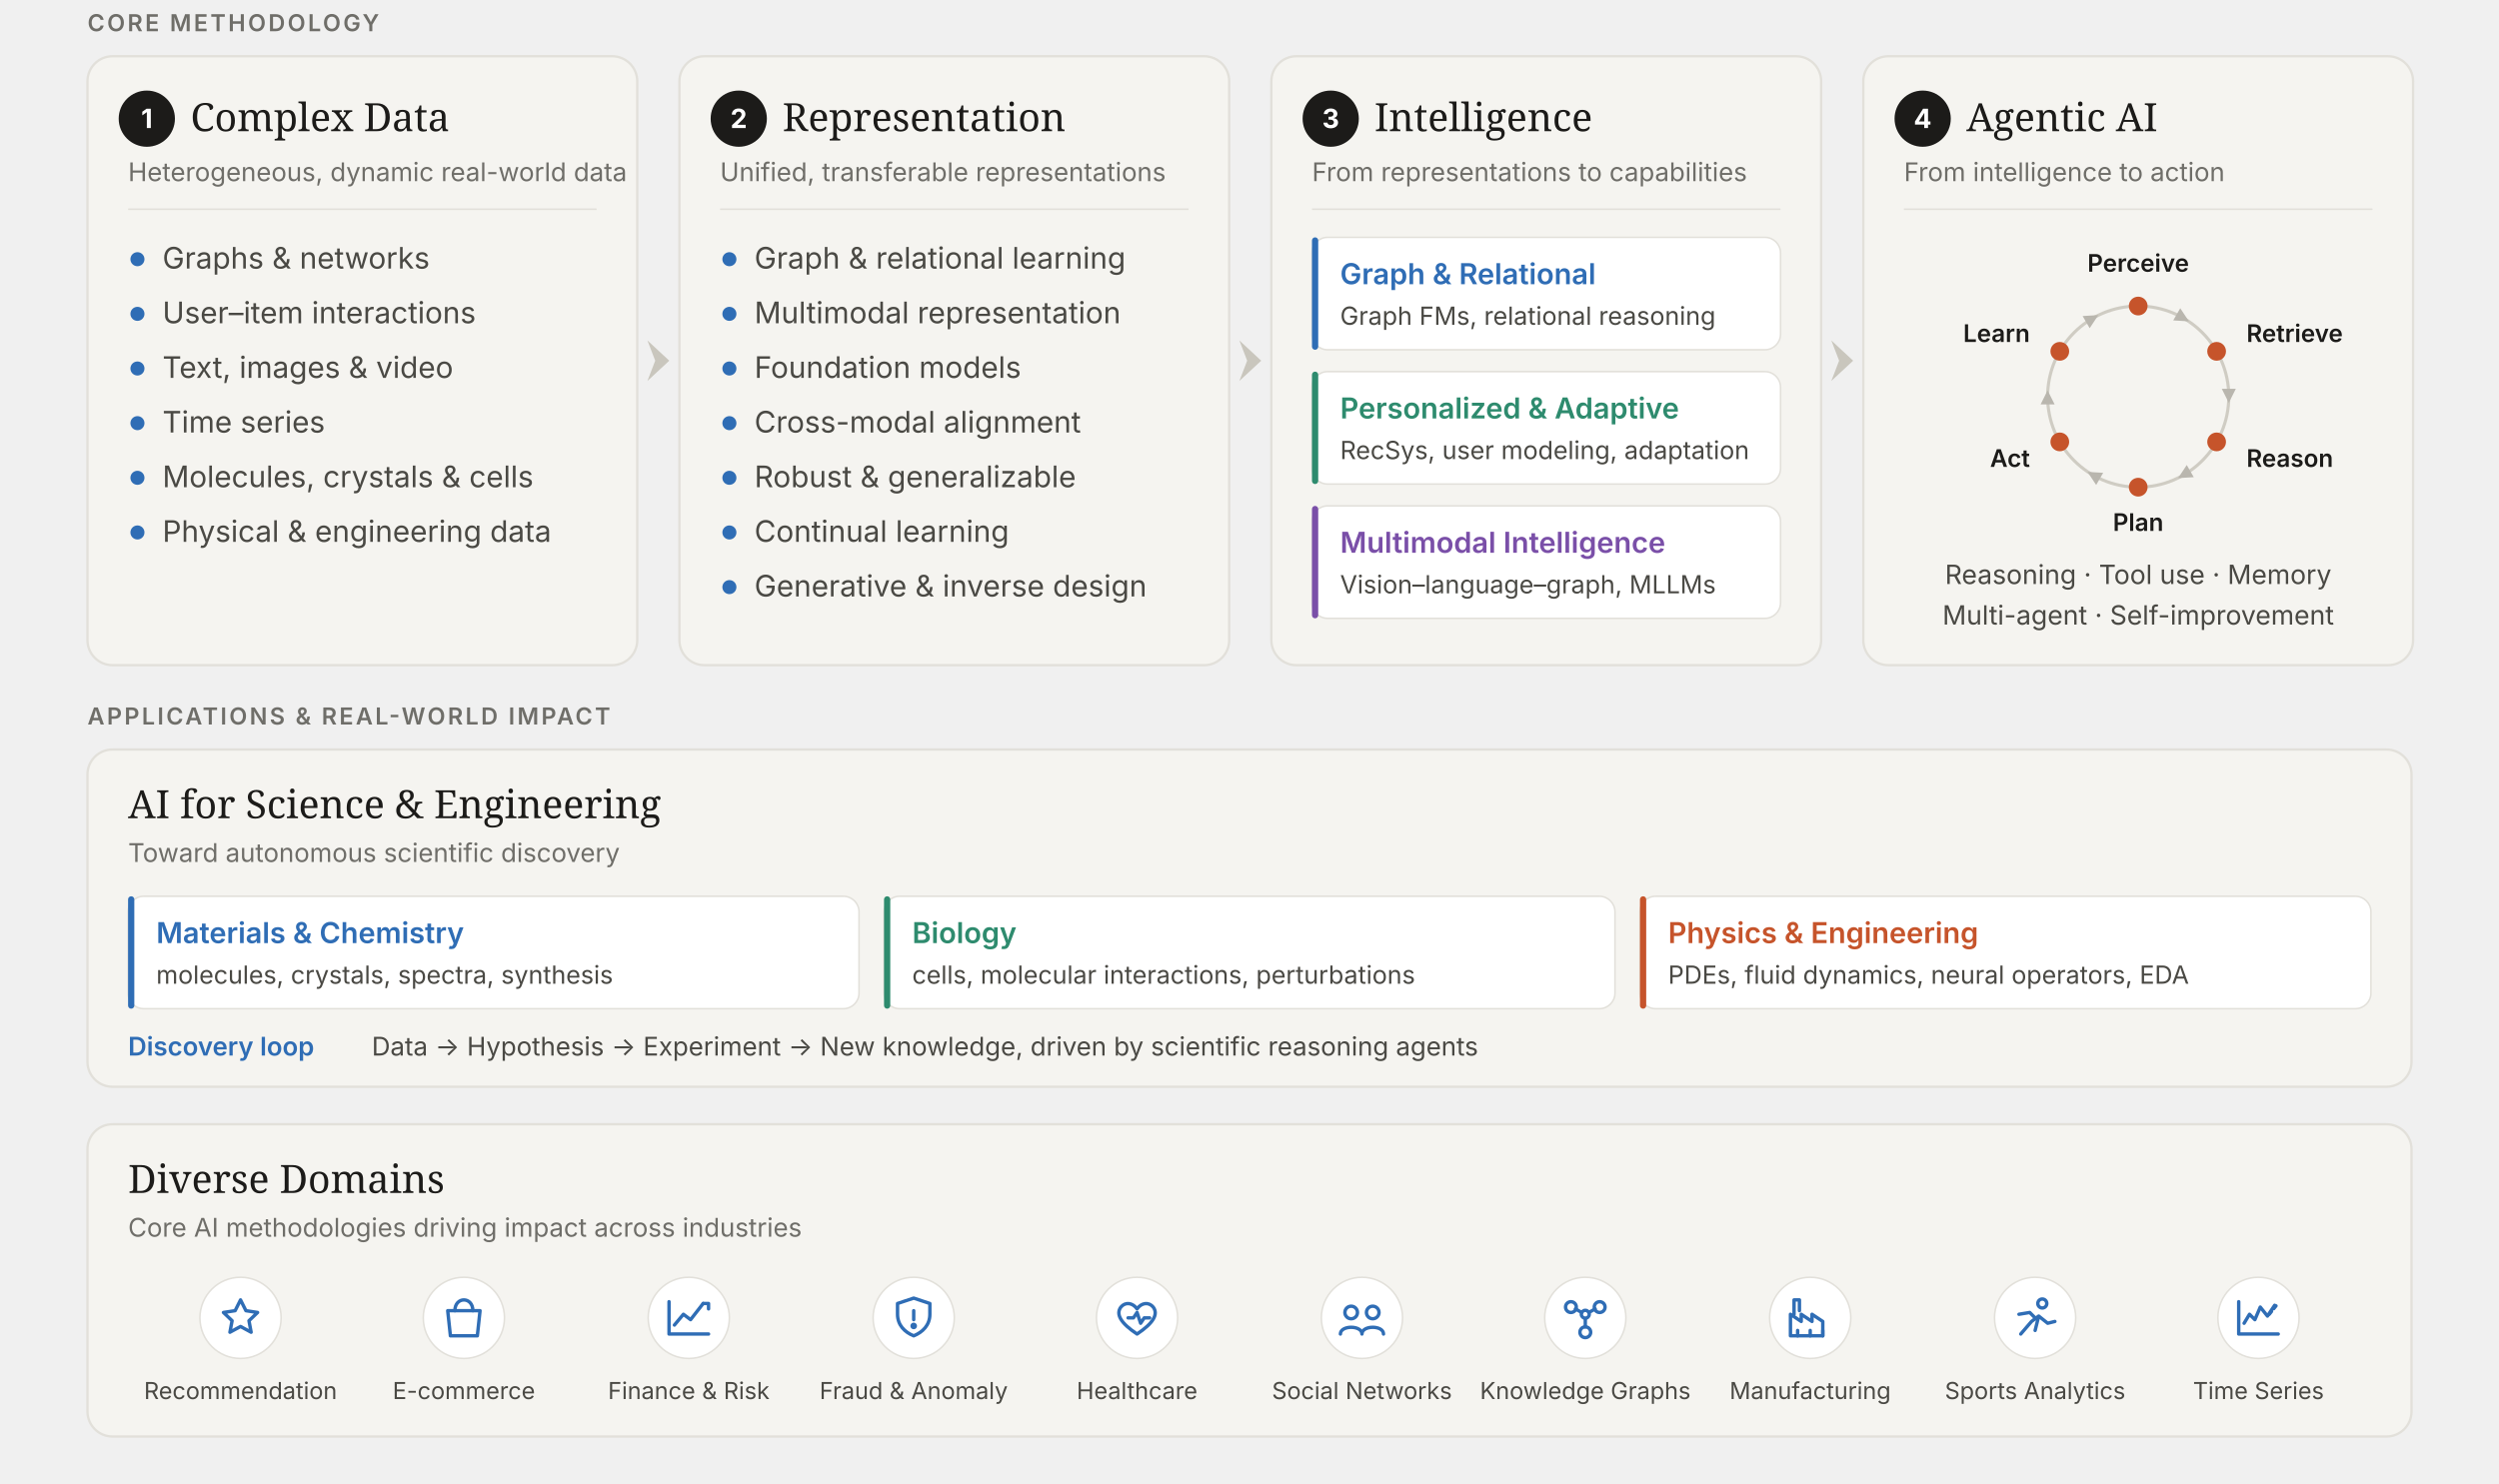
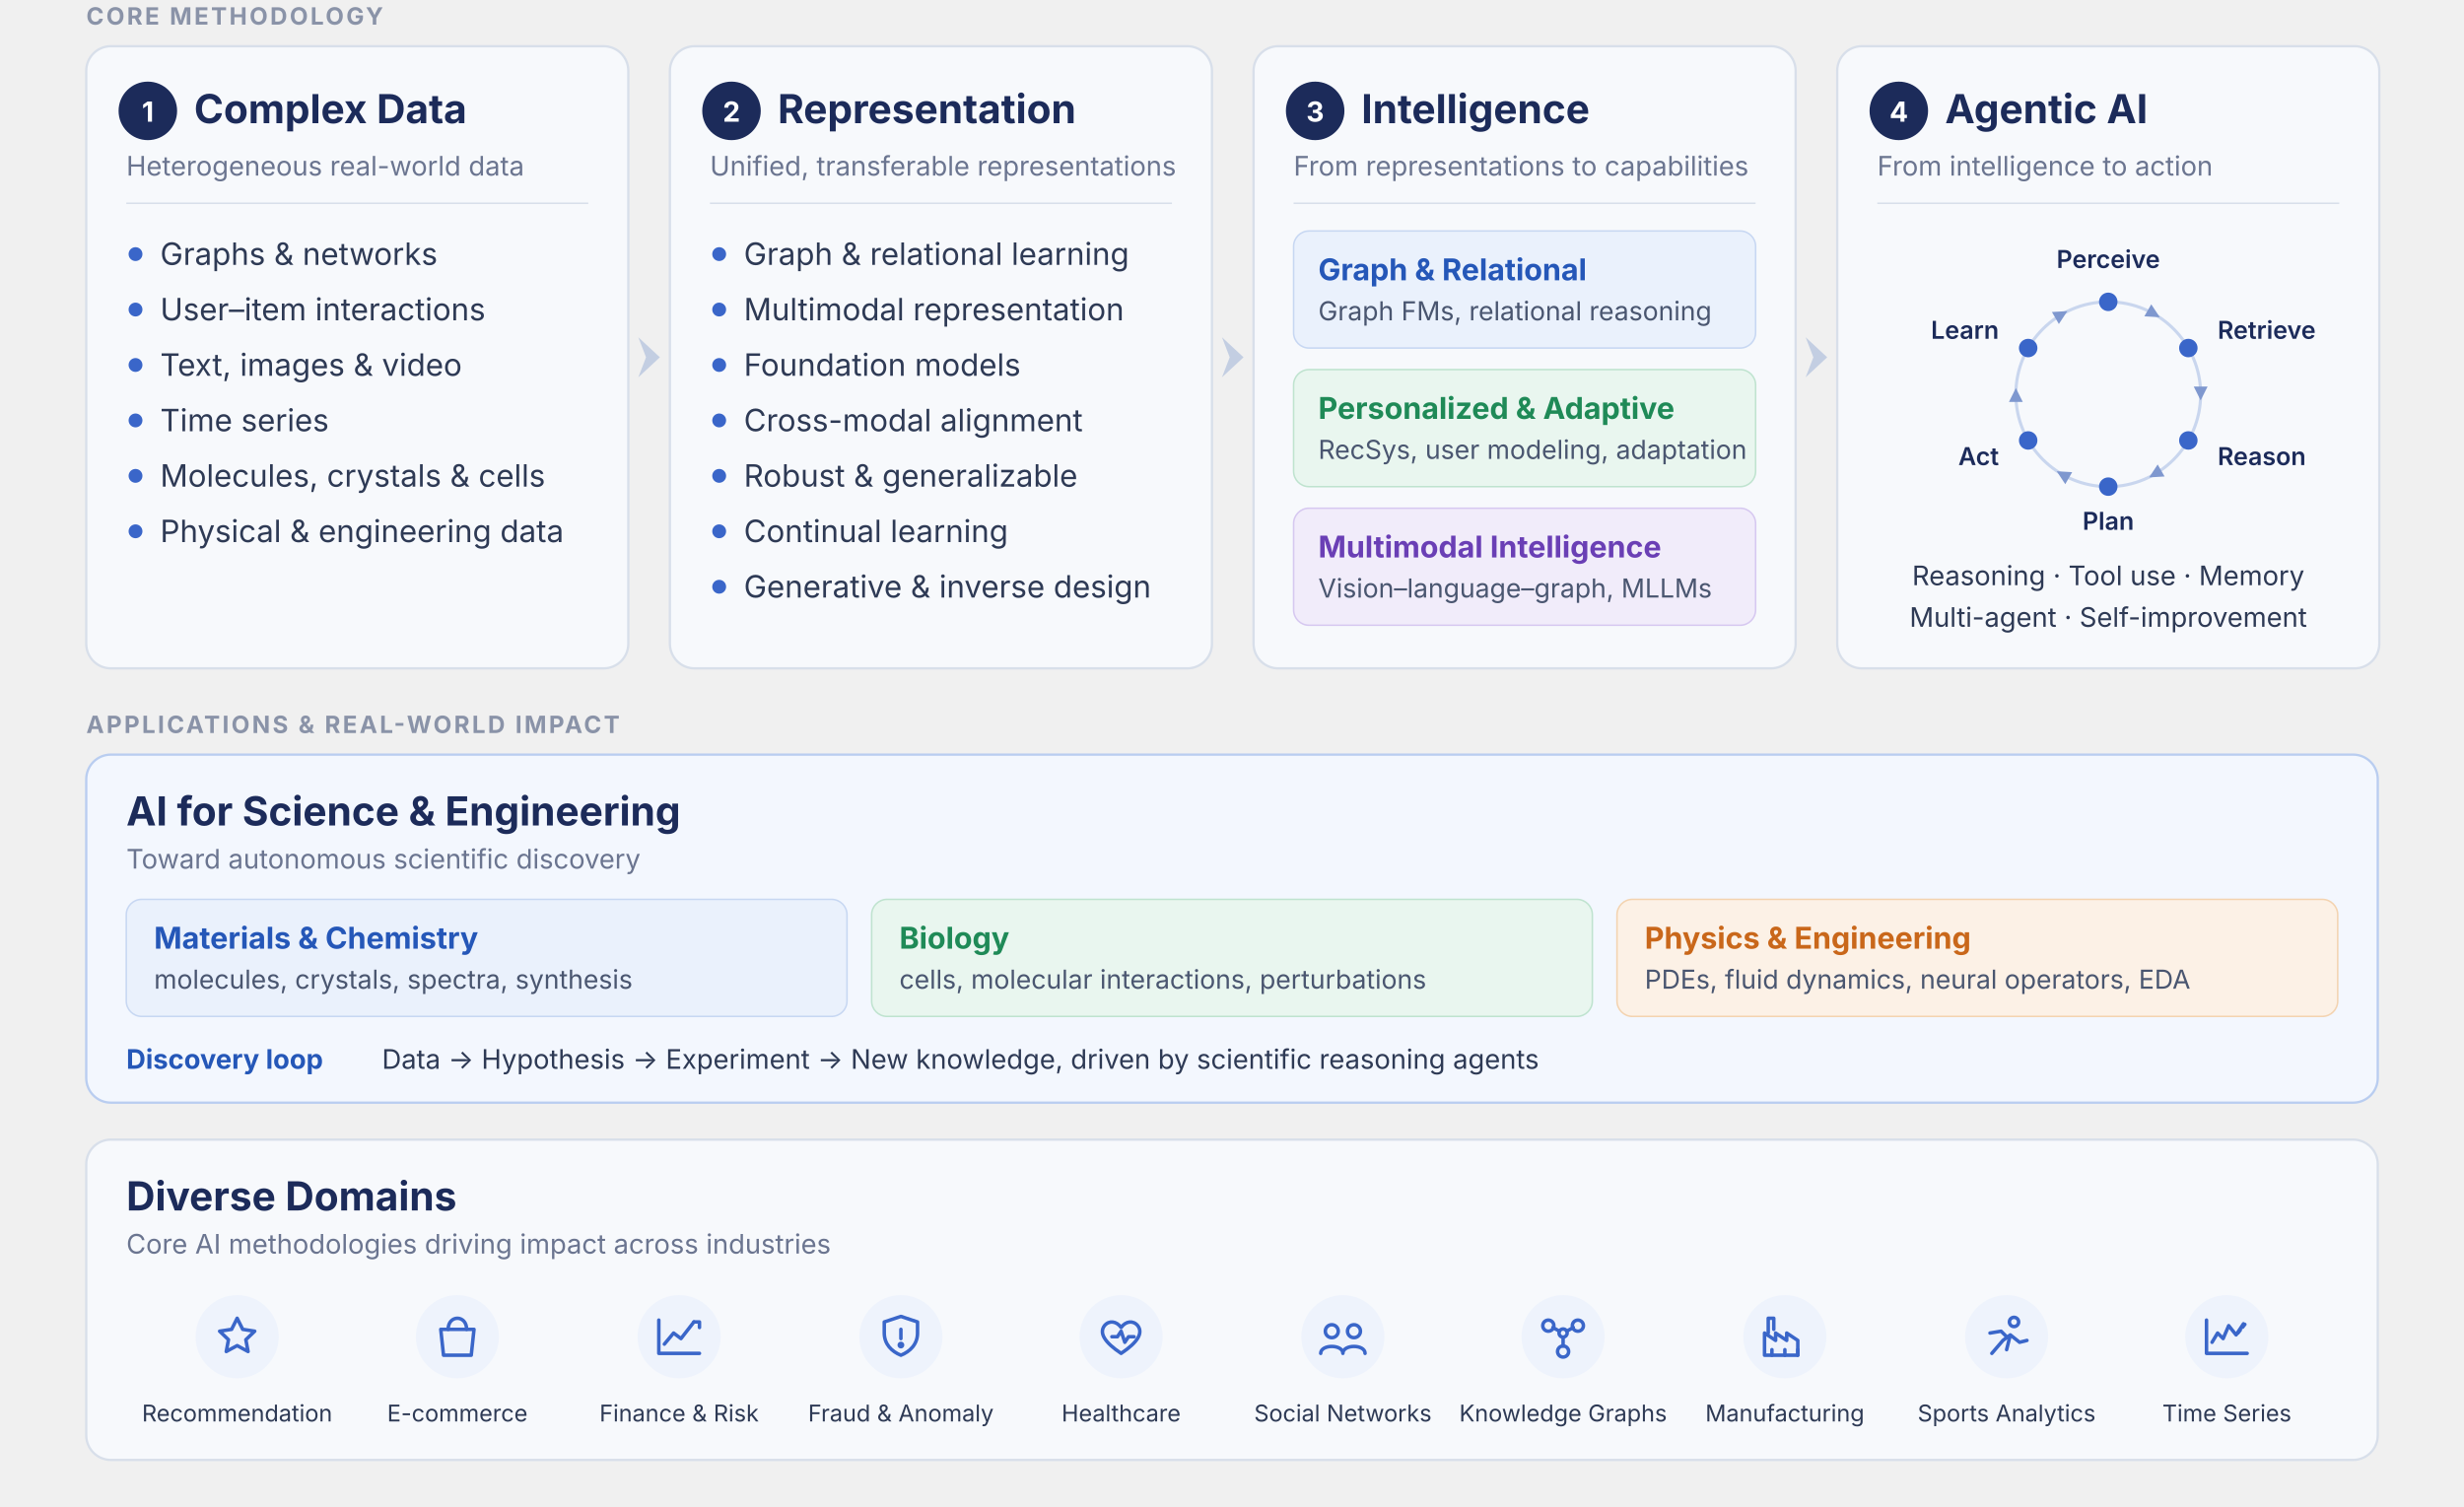
- <svg xmlns="http://www.w3.org/2000/svg" viewBox="0 0 1600 950" width="1600" height="950" font-family="Inter, system-ui, -apple-system, sans-serif">
-   <text x="56" y="20" font-size="15" font-weight="600" fill="#6f6e69" letter-spacing="1.5">CORE METHODOLOGY</text>
-   <g transform="translate(56,36)">
-     <rect width="352" height="390" rx="16" fill="#f5f4f0" stroke="#e2e0da" stroke-width="1.5" />
-     <circle cx="38" cy="40" r="18" fill="#1c1b19" />
-     <text x="38" y="46" text-anchor="middle" font-size="17" font-weight="700" fill="#fff">1</text>
-     <text x="66" y="48" font-family="Fraunces, Georgia, serif" font-size="25" font-weight="500" fill="#1c1b19">Complex Data</text>
-     <text x="26" y="80" font-size="16.5" fill="#6f6e69">Heterogeneous, dynamic real-world data</text>
-     <line x1="26" y1="98" x2="326" y2="98" stroke="#e2e0da" />
-     <circle cx="32" cy="130" r="4.5" fill="#2F6DB5" />
-     <text x="48" y="136" font-size="19" fill="#4a4944">Graphs &amp; networks</text>
-     <circle cx="32" cy="165" r="4.5" fill="#2F6DB5" />
-     <text x="48" y="171" font-size="19" fill="#4a4944">User–item interactions</text>
-     <circle cx="32" cy="200" r="4.5" fill="#2F6DB5" />
-     <text x="48" y="206" font-size="19" fill="#4a4944">Text, images &amp; video</text>
-     <circle cx="32" cy="235" r="4.5" fill="#2F6DB5" />
-     <text x="48" y="241" font-size="19" fill="#4a4944">Time series</text>
-     <circle cx="32" cy="270" r="4.5" fill="#2F6DB5" />
-     <text x="48" y="276" font-size="19" fill="#4a4944">Molecules, crystals &amp; cells</text>
-     <circle cx="32" cy="305" r="4.5" fill="#2F6DB5" />
-     <text x="48" y="311" font-size="19" fill="#4a4944">Physical &amp; engineering data</text>
-   </g>
-   <g transform="translate(435,36)">
-     <rect width="352" height="390" rx="16" fill="#f5f4f0" stroke="#e2e0da" stroke-width="1.5" />
-     <circle cx="38" cy="40" r="18" fill="#1c1b19" />
-     <text x="38" y="46" text-anchor="middle" font-size="17" font-weight="700" fill="#fff">2</text>
-     <text x="66" y="48" font-family="Fraunces, Georgia, serif" font-size="25" font-weight="500" fill="#1c1b19">Representation</text>
-     <text x="26" y="80" font-size="16.5" fill="#6f6e69">Unified, transferable representations</text>
-     <line x1="26" y1="98" x2="326" y2="98" stroke="#e2e0da" />
-     <circle cx="32" cy="130" r="4.5" fill="#2F6DB5" />
-     <text x="48" y="136" font-size="19" fill="#4a4944">Graph &amp; relational learning</text>
-     <circle cx="32" cy="165" r="4.5" fill="#2F6DB5" />
-     <text x="48" y="171" font-size="19" fill="#4a4944">Multimodal representation</text>
-     <circle cx="32" cy="200" r="4.5" fill="#2F6DB5" />
-     <text x="48" y="206" font-size="19" fill="#4a4944">Foundation models</text>
-     <circle cx="32" cy="235" r="4.5" fill="#2F6DB5" />
-     <text x="48" y="241" font-size="19" fill="#4a4944">Cross-modal alignment</text>
-     <circle cx="32" cy="270" r="4.5" fill="#2F6DB5" />
-     <text x="48" y="276" font-size="19" fill="#4a4944">Robust &amp; generalizable</text>
-     <circle cx="32" cy="305" r="4.5" fill="#2F6DB5" />
-     <text x="48" y="311" font-size="19" fill="#4a4944">Continual learning</text>
-     <circle cx="32" cy="340" r="4.5" fill="#2F6DB5" />
-     <text x="48" y="346" font-size="19" fill="#4a4944">Generative &amp; inverse design</text>
-   </g>
-   <g transform="translate(814,36)">
-     <rect width="352" height="390" rx="16" fill="#f5f4f0" stroke="#e2e0da" stroke-width="1.5" />
-     <circle cx="38" cy="40" r="18" fill="#1c1b19" />
-     <text x="38" y="46" text-anchor="middle" font-size="17" font-weight="700" fill="#fff">3</text>
-     <text x="66" y="48" font-family="Fraunces, Georgia, serif" font-size="25" font-weight="500" fill="#1c1b19">Intelligence</text>
-     <text x="26" y="80" font-size="16.5" fill="#6f6e69">From representations to capabilities</text>
-     <line x1="26" y1="98" x2="326" y2="98" stroke="#e2e0da" />
-     <rect x="26" y="116" width="300" height="72" rx="10" fill="#fff" stroke="#e2e0da" />
-     <rect x="26" y="116" width="4" height="72" rx="2" fill="#2F6DB5" />
-     <text x="44" y="146" font-size="18.5" font-weight="600" fill="#2F6DB5">Graph &amp; Relational</text>
-     <text x="44" y="172" font-size="16" fill="#4a4944">Graph FMs, relational reasoning</text>
-     <rect x="26" y="202" width="300" height="72" rx="10" fill="#fff" stroke="#e2e0da" />
-     <rect x="26" y="202" width="4" height="72" rx="2" fill="#2E8B6E" />
-     <text x="44" y="232" font-size="18.5" font-weight="600" fill="#2E8B6E">Personalized &amp; Adaptive</text>
-     <text x="44" y="258" font-size="16" fill="#4a4944">RecSys, user modeling, adaptation</text>
-     <rect x="26" y="288" width="300" height="72" rx="10" fill="#fff" stroke="#e2e0da" />
-     <rect x="26" y="288" width="4" height="72" rx="2" fill="#7A4FA8" />
-     <text x="44" y="318" font-size="18.5" font-weight="600" fill="#7A4FA8">Multimodal Intelligence</text>
-     <text x="44" y="344" font-size="16" fill="#4a4944">Vision–language–graph, MLLMs</text>
-   </g>
-   <g transform="translate(1193,36)">
-     <rect width="352" height="390" rx="16" fill="#f5f4f0" stroke="#e2e0da" stroke-width="1.5" />
-     <circle cx="38" cy="40" r="18" fill="#1c1b19" />
-     <text x="38" y="46" text-anchor="middle" font-size="17" font-weight="700" fill="#fff">4</text>
-     <text x="66" y="48" font-family="Fraunces, Georgia, serif" font-size="25" font-weight="500" fill="#1c1b19">Agentic AI</text>
-     <text x="26" y="80" font-size="16.5" fill="#6f6e69">From intelligence to action</text>
-     <line x1="26" y1="98" x2="326" y2="98" stroke="#e2e0da" />
-     <g transform="translate(176.0,218)">
-       <circle r="58" fill="none" stroke="#cfccc3" stroke-width="2" />
-       <path d="M-5,-4.5 L4,0 L-5,4.5 Z" fill="#b9b6ae" transform="translate(29.0,-50.2) rotate(30)" />
-       <path d="M-5,-4.5 L4,0 L-5,4.5 Z" fill="#b9b6ae" transform="translate(58.0,0.0) rotate(90)" />
-       <path d="M-5,-4.5 L4,0 L-5,4.5 Z" fill="#b9b6ae" transform="translate(29.0,50.2) rotate(150)" />
-       <path d="M-5,-4.5 L4,0 L-5,4.5 Z" fill="#b9b6ae" transform="translate(-29.0,50.2) rotate(210)" />
-       <path d="M-5,-4.5 L4,0 L-5,4.5 Z" fill="#b9b6ae" transform="translate(-58.0,0.0) rotate(270)" />
-       <path d="M-5,-4.5 L4,0 L-5,4.5 Z" fill="#b9b6ae" transform="translate(-29.0,-50.2) rotate(330)" />
-       <circle cx="0.0" cy="-58.0" r="6" fill="#C6542B" />
-       <text x="0.0" y="-80.0" text-anchor="middle" font-size="15.5" font-weight="600" fill="#1c1b19">Perceive</text>
-       <circle cx="50.2" cy="-29.0" r="6" fill="#C6542B" />
-       <text x="69.3" y="-35.0" text-anchor="start" font-size="15.5" font-weight="600" fill="#1c1b19">Retrieve</text>
-       <circle cx="50.2" cy="29.0" r="6" fill="#C6542B" />
-       <text x="69.3" y="45.0" text-anchor="start" font-size="15.5" font-weight="600" fill="#1c1b19">Reason</text>
-       <circle cx="0.0" cy="58.0" r="6" fill="#C6542B" />
-       <text x="0.0" y="86.0" text-anchor="middle" font-size="15.5" font-weight="600" fill="#1c1b19">Plan</text>
-       <circle cx="-50.2" cy="29.0" r="6" fill="#C6542B" />
-       <text x="-69.3" y="45.0" text-anchor="end" font-size="15.5" font-weight="600" fill="#1c1b19">Act</text>
-       <circle cx="-50.2" cy="-29.0" r="6" fill="#C6542B" />
-       <text x="-69.3" y="-35.0" text-anchor="end" font-size="15.5" font-weight="600" fill="#1c1b19">Learn</text>
+ <svg xmlns="http://www.w3.org/2000/svg" viewBox="0 118 1600 978" width="1600" height="978" font-family="Inter, 'Helvetica Neue', Arial, sans-serif">
+   <text x="56" y="134" font-size="15.5" font-weight="700" fill="#8A93A8" letter-spacing="1.5">CORE METHODOLOGY</text>
+   <g transform="translate(56,148)">
+     <rect width="352" height="404" rx="16" fill="#F7F9FC" stroke="#D8DFEA" stroke-width="1.5" />
+     <circle cx="40" cy="42" r="19" fill="#1C2B5A" />
+     <text x="40" y="49" text-anchor="middle" font-size="18" font-weight="700" fill="#fff">1</text>
+     <text x="70" y="50" font-size="26" font-weight="700" fill="#1C2B5A">Complex Data</text>
+     <text x="26" y="84" font-size="17.5" fill="#6B7590">Heterogeneous real-world data</text>
+     <line x1="26" y1="102" x2="326" y2="102" stroke="#D8DFEA" />
+     <circle cx="32" cy="135" r="4.5" fill="#3A66C9" />
+     <text x="48" y="142" font-size="20" fill="#2E3A55">Graphs &amp; networks</text>
+     <circle cx="32" cy="171" r="4.5" fill="#3A66C9" />
+     <text x="48" y="178" font-size="20" fill="#2E3A55">User–item interactions</text>
+     <circle cx="32" cy="207" r="4.5" fill="#3A66C9" />
+     <text x="48" y="214" font-size="20" fill="#2E3A55">Text, images &amp; video</text>
+     <circle cx="32" cy="243" r="4.5" fill="#3A66C9" />
+     <text x="48" y="250" font-size="20" fill="#2E3A55">Time series</text>
+     <circle cx="32" cy="279" r="4.5" fill="#3A66C9" />
+     <text x="48" y="286" font-size="20" fill="#2E3A55">Molecules, crystals &amp; cells</text>
+     <circle cx="32" cy="315" r="4.5" fill="#3A66C9" />
+     <text x="48" y="322" font-size="20" fill="#2E3A55">Physical &amp; engineering data</text>
+   </g>
+   <g transform="translate(435,148)">
+     <rect width="352" height="404" rx="16" fill="#F7F9FC" stroke="#D8DFEA" stroke-width="1.5" />
+     <circle cx="40" cy="42" r="19" fill="#1C2B5A" />
+     <text x="40" y="49" text-anchor="middle" font-size="18" font-weight="700" fill="#fff">2</text>
+     <text x="70" y="50" font-size="26" font-weight="700" fill="#1C2B5A">Representation</text>
+     <text x="26" y="84" font-size="17.5" fill="#6B7590">Unified, transferable representations</text>
+     <line x1="26" y1="102" x2="326" y2="102" stroke="#D8DFEA" />
+     <circle cx="32" cy="135" r="4.5" fill="#3A66C9" />
+     <text x="48" y="142" font-size="20" fill="#2E3A55">Graph &amp; relational learning</text>
+     <circle cx="32" cy="171" r="4.5" fill="#3A66C9" />
+     <text x="48" y="178" font-size="20" fill="#2E3A55">Multimodal representation</text>
+     <circle cx="32" cy="207" r="4.5" fill="#3A66C9" />
+     <text x="48" y="214" font-size="20" fill="#2E3A55">Foundation models</text>
+     <circle cx="32" cy="243" r="4.5" fill="#3A66C9" />
+     <text x="48" y="250" font-size="20" fill="#2E3A55">Cross-modal alignment</text>
+     <circle cx="32" cy="279" r="4.5" fill="#3A66C9" />
+     <text x="48" y="286" font-size="20" fill="#2E3A55">Robust &amp; generalizable</text>
+     <circle cx="32" cy="315" r="4.5" fill="#3A66C9" />
+     <text x="48" y="322" font-size="20" fill="#2E3A55">Continual learning</text>
+     <circle cx="32" cy="351" r="4.5" fill="#3A66C9" />
+     <text x="48" y="358" font-size="20" fill="#2E3A55">Generative &amp; inverse design</text>
+   </g>
+   <g transform="translate(814,148)">
+     <rect width="352" height="404" rx="16" fill="#F7F9FC" stroke="#D8DFEA" stroke-width="1.5" />
+     <circle cx="40" cy="42" r="19" fill="#1C2B5A" />
+     <text x="40" y="49" text-anchor="middle" font-size="18" font-weight="700" fill="#fff">3</text>
+     <text x="70" y="50" font-size="26" font-weight="700" fill="#1C2B5A">Intelligence</text>
+     <text x="26" y="84" font-size="17.5" fill="#6B7590">From representations to capabilities</text>
+     <line x1="26" y1="102" x2="326" y2="102" stroke="#D8DFEA" />
+     <rect x="26" y="120" width="300" height="76" rx="10" fill="#EAF1FC" stroke="#C7D7F2" />
+     <text x="42" y="152" font-size="19.5" font-weight="700" fill="#2557B8">Graph &amp; Relational</text>
+     <text x="42" y="178" font-size="17" fill="#4A5670">Graph FMs, relational reasoning</text>
+     <rect x="26" y="210" width="300" height="76" rx="10" fill="#E9F6EF" stroke="#BFE3CF" />
+     <text x="42" y="242" font-size="19.5" font-weight="700" fill="#1F8A57">Personalized &amp; Adaptive</text>
+     <text x="42" y="268" font-size="17" fill="#4A5670">RecSys, user modeling, adaptation</text>
+     <rect x="26" y="300" width="300" height="76" rx="10" fill="#F1ECFA" stroke="#D6C8F0" />
+     <text x="42" y="332" font-size="19.5" font-weight="700" fill="#6A3FB5">Multimodal Intelligence</text>
+     <text x="42" y="358" font-size="17" fill="#4A5670">Vision–language–graph, MLLMs</text>
+   </g>
+   <g transform="translate(1193,148)">
+     <rect width="352" height="404" rx="16" fill="#F7F9FC" stroke="#D8DFEA" stroke-width="1.5" />
+     <circle cx="40" cy="42" r="19" fill="#1C2B5A" />
+     <text x="40" y="49" text-anchor="middle" font-size="18" font-weight="700" fill="#fff">4</text>
+     <text x="70" y="50" font-size="26" font-weight="700" fill="#1C2B5A">Agentic AI</text>
+     <text x="26" y="84" font-size="17.5" fill="#6B7590">From intelligence to action</text>
+     <line x1="26" y1="102" x2="326" y2="102" stroke="#D8DFEA" />
+     <g transform="translate(176.0,226)">
+       <circle r="60" fill="none" stroke="#C9D6EE" stroke-width="2" />
+       <path d="M-5,-4.5 L4,0 L-5,4.5 Z" fill="#7F98CF" transform="translate(30.0,-52.0) rotate(30)" />
+       <path d="M-5,-4.5 L4,0 L-5,4.5 Z" fill="#7F98CF" transform="translate(60.0,0.0) rotate(90)" />
+       <path d="M-5,-4.5 L4,0 L-5,4.5 Z" fill="#7F98CF" transform="translate(30.0,52.0) rotate(150)" />
+       <path d="M-5,-4.5 L4,0 L-5,4.5 Z" fill="#7F98CF" transform="translate(-30.0,52.0) rotate(210)" />
+       <path d="M-5,-4.5 L4,0 L-5,4.5 Z" fill="#7F98CF" transform="translate(-60.0,0.0) rotate(270)" />
+       <path d="M-5,-4.5 L4,0 L-5,4.5 Z" fill="#7F98CF" transform="translate(-30.0,-52.0) rotate(330)" />
+       <circle cx="0.0" cy="-60.0" r="6" fill="#3A66C9" />
+       <text x="0.0" y="-82.0" text-anchor="middle" font-size="16" font-weight="600" fill="#1C2B5A">Perceive</text>
+       <circle cx="52.0" cy="-30.0" r="6" fill="#3A66C9" />
+       <text x="71.0" y="-36.0" text-anchor="start" font-size="16" font-weight="600" fill="#1C2B5A">Retrieve</text>
+       <circle cx="52.0" cy="30.0" r="6" fill="#3A66C9" />
+       <text x="71.0" y="46.0" text-anchor="start" font-size="16" font-weight="600" fill="#1C2B5A">Reason</text>
+       <circle cx="0.0" cy="60.0" r="6" fill="#3A66C9" />
+       <text x="0.0" y="88.0" text-anchor="middle" font-size="16" font-weight="600" fill="#1C2B5A">Plan</text>
+       <circle cx="-52.0" cy="30.0" r="6" fill="#3A66C9" />
+       <text x="-71.0" y="46.0" text-anchor="end" font-size="16" font-weight="600" fill="#1C2B5A">Act</text>
+       <circle cx="-52.0" cy="-30.0" r="6" fill="#3A66C9" />
+       <text x="-71.0" y="-36.0" text-anchor="end" font-size="16" font-weight="600" fill="#1C2B5A">Learn</text>
    </g>
-     <g font-size="17" fill="#4a4944" text-anchor="middle">
-       <text x="176.0" y="338">Reasoning · Tool use · Memory</text>
-       <text x="176.0" y="364">Multi-agent · Self-improvement</text>
+     <g font-size="17.5" fill="#2E3A55" text-anchor="middle">
+       <text x="176.0" y="350">Reasoning · Tool use · Memory</text>
+       <text x="176.0" y="377">Multi-agent · Self-improvement</text>
    </g>
  </g>
-   <path d="M414.5,218.0 L428.5,231.0 L414.5,244.0 L419.5,231.0 Z" fill="#c9c6bd" />
-   <path d="M793.5,218.0 L807.5,231.0 L793.5,244.0 L798.5,231.0 Z" fill="#c9c6bd" />
-   <path d="M1172.5,218.0 L1186.5,231.0 L1172.5,244.0 L1177.5,231.0 Z" fill="#c9c6bd" />
-   <text x="56" y="464" font-size="15" font-weight="600" fill="#6f6e69" letter-spacing="1.5">APPLICATIONS &amp; REAL-WORLD IMPACT</text>
-   <g transform="translate(56,480)">
-     <rect width="1488" height="216" rx="16" fill="#f5f4f0" stroke="#e2e0da" stroke-width="1.5" />
-     <text x="26" y="44" font-family="Fraunces, Georgia, serif" font-size="25" font-weight="500" fill="#1c1b19">AI for Science &amp; Engineering</text>
-     <text x="26" y="72" font-size="16.5" fill="#6f6e69">Toward autonomous scientific discovery</text>
-     <rect x="26" y="94" width="468" height="72" rx="10" fill="#fff" stroke="#e2e0da" />
-     <rect x="26" y="94" width="4" height="72" rx="2" fill="#2F6DB5" />
-     <text x="44" y="124" font-size="18.5" font-weight="600" fill="#2F6DB5">Materials &amp; Chemistry</text>
-     <text x="44" y="150" font-size="16" fill="#4a4944">molecules, crystals, spectra, synthesis</text>
-     <rect x="510" y="94" width="468" height="72" rx="10" fill="#fff" stroke="#e2e0da" />
-     <rect x="510" y="94" width="4" height="72" rx="2" fill="#2E8B6E" />
-     <text x="528" y="124" font-size="18.5" font-weight="600" fill="#2E8B6E">Biology</text>
-     <text x="528" y="150" font-size="16" fill="#4a4944">cells, molecular interactions, perturbations</text>
-     <rect x="994" y="94" width="468" height="72" rx="10" fill="#fff" stroke="#e2e0da" />
-     <rect x="994" y="94" width="4" height="72" rx="2" fill="#C6542B" />
-     <text x="1012" y="124" font-size="18.5" font-weight="600" fill="#C6542B">Physics &amp; Engineering</text>
-     <text x="1012" y="150" font-size="16" fill="#4a4944">PDEs, fluid dynamics, neural operators, EDA</text>
-     <text x="26" y="196" font-size="16.5" font-weight="600" fill="#2F6DB5">Discovery loop</text>
-     <text x="182" y="196" font-size="16.5" fill="#4a4944">Data → Hypothesis → Experiment → New knowledge, driven by scientific reasoning agents</text>
-   </g>
-   <g transform="translate(56,720)">
-     <rect width="1488" height="200" rx="16" fill="#f5f4f0" stroke="#e2e0da" stroke-width="1.5" />
-     <text x="26" y="44" font-family="Fraunces, Georgia, serif" font-size="25" font-weight="500" fill="#1c1b19">Diverse Domains</text>
-     <text x="26" y="72" font-size="16.5" fill="#6f6e69">Core AI methodologies driving impact across industries</text>
-     <g font-size="15" fill="#4a4944" text-anchor="middle">
-       <g transform="translate(98,124)">
-         <circle r="26" fill="#fff" stroke="#e2e0da" />
-         <g transform="scale(1.15)">
-           <g fill="none" stroke="#2F6DB5" stroke-width="1.9" stroke-linecap="round" stroke-linejoin="round">
+   <path d="M414.5,337.0 L428.5,350.0 L414.5,363.0 L419.5,350.0 Z" fill="#C3CEE2" />
+   <path d="M793.5,337.0 L807.5,350.0 L793.5,363.0 L798.5,350.0 Z" fill="#C3CEE2" />
+   <path d="M1172.5,337.0 L1186.5,350.0 L1172.5,363.0 L1177.5,350.0 Z" fill="#C3CEE2" />
+   <text x="56" y="594" font-size="15.5" font-weight="700" fill="#8A93A8" letter-spacing="1.5">APPLICATIONS &amp; REAL-WORLD IMPACT</text>
+   <g transform="translate(56,608)">
+     <rect width="1488" height="226" rx="16" fill="#F3F7FE" stroke="#B9CDF0" stroke-width="1.5" />
+     <text x="26" y="46" font-size="26" font-weight="700" fill="#1C2B5A">AI for Science &amp; Engineering</text>
+     <text x="26" y="74" font-size="17.5" fill="#6B7590">Toward autonomous scientific discovery</text>
+     <rect x="26" y="94" width="468" height="76" rx="10" fill="#EAF1FC" stroke="#C7D7F2" />
+     <text x="44" y="126" font-size="19.5" font-weight="700" fill="#2557B8">Materials &amp; Chemistry</text>
+     <text x="44" y="152" font-size="17" fill="#4A5670">molecules, crystals, spectra, synthesis</text>
+     <rect x="510" y="94" width="468" height="76" rx="10" fill="#E9F6EF" stroke="#BFE3CF" />
+     <text x="528" y="126" font-size="19.5" font-weight="700" fill="#1F8A57">Biology</text>
+     <text x="528" y="152" font-size="17" fill="#4A5670">cells, molecular interactions, perturbations</text>
+     <rect x="994" y="94" width="468" height="76" rx="10" fill="#FCF1E6" stroke="#F3D3B0" />
+     <text x="1012" y="126" font-size="19.5" font-weight="700" fill="#C9671A">Physics &amp; Engineering</text>
+     <text x="1012" y="152" font-size="17" fill="#4A5670">PDEs, fluid dynamics, neural operators, EDA</text>
+     <text x="26" y="204" font-size="17.5" font-weight="700" fill="#2557B8">Discovery loop</text>
+     <text x="192" y="204" font-size="17.5" fill="#2E3A55">Data → Hypothesis → Experiment → New knowledge, driven by scientific reasoning agents</text>
+   </g>
+   <g transform="translate(56,858)">
+     <rect width="1488" height="208" rx="16" fill="#F7F9FC" stroke="#D8DFEA" stroke-width="1.5" />
+     <text x="26" y="46" font-size="26" font-weight="700" fill="#1C2B5A">Diverse Domains</text>
+     <text x="26" y="74" font-size="17.5" fill="#6B7590">Core AI methodologies driving impact across industries</text>
+     <g font-size="15" fill="#2E3A55" text-anchor="middle">
+       <g transform="translate(98,128)">
+         <circle r="27" fill="#EEF3FC" />
+         <g transform="scale(1.2)">
+           <g fill="none" stroke="#3A66C9" stroke-width="1.9" stroke-linecap="round" stroke-linejoin="round">
            <path d="M0,-10 l3,6 6.5,1 -4.8,4.6 1.2,6.4 -5.9,-3.2 -5.9,3.2 1.2,-6.4 -4.8,-4.6 6.5,-1 z" />
          </g>
        </g>
-         <text y="52">Recommendation</text>
-       </g>
-       <g transform="translate(241,124)">
-         <circle r="26" fill="#fff" stroke="#e2e0da" />
-         <g transform="scale(1.15)">
-           <g fill="none" stroke="#2F6DB5" stroke-width="1.9" stroke-linecap="round" stroke-linejoin="round">
+         <text y="55">Recommendation</text>
+       </g>
+       <g transform="translate(241,128)">
+         <circle r="27" fill="#EEF3FC" />
+         <g transform="scale(1.2)">
+           <g fill="none" stroke="#3A66C9" stroke-width="1.9" stroke-linecap="round" stroke-linejoin="round">
            <path d="M-9,-4 h18 l-1.5,14 h-15 z" />
            <path d="M-5,-4 c0,-8 10,-8 10,0" />
          </g>
        </g>
-         <text y="52">E-commerce</text>
-       </g>
-       <g transform="translate(385,124)">
-         <circle r="26" fill="#fff" stroke="#e2e0da" />
-         <g transform="scale(1.15)">
-           <g fill="none" stroke="#2F6DB5" stroke-width="1.9" stroke-linecap="round" stroke-linejoin="round">
+         <text y="55">E-commerce</text>
+       </g>
+       <g transform="translate(385,128)">
+         <circle r="27" fill="#EEF3FC" />
+         <g transform="scale(1.2)">
+           <g fill="none" stroke="#3A66C9" stroke-width="1.9" stroke-linecap="round" stroke-linejoin="round">
            <path d="M-11,9 h22 M-11,9 v-18" />
            <path d="M-8,4 l5,-6 l4,3 l7,-9" />
            <path d="M8,-8 h3 v3" />
          </g>
        </g>
-         <text y="52">Finance &amp; Risk</text>
-       </g>
-       <g transform="translate(529,124)">
-         <circle r="26" fill="#fff" stroke="#e2e0da" />
-         <g transform="scale(1.15)">
-           <g fill="none" stroke="#2F6DB5" stroke-width="1.9" stroke-linecap="round" stroke-linejoin="round">
+         <text y="55">Finance &amp; Risk</text>
+       </g>
+       <g transform="translate(529,128)">
+         <circle r="27" fill="#EEF3FC" />
+         <g transform="scale(1.2)">
+           <g fill="none" stroke="#3A66C9" stroke-width="1.9" stroke-linecap="round" stroke-linejoin="round">
            <path d="M0,-11 l9,3 v6 c0,6 -4,10 -9,12 c-5,-2 -9,-6 -9,-12 v-6 z" />
            <path d="M0,-4 v5" />
-             <circle cx="0" cy="4.5" r="0.9" fill="#2F6DB5" />
-           </g>
-         </g>
-         <text y="52">Fraud &amp; Anomaly</text>
-       </g>
-       <g transform="translate(672,124)">
-         <circle r="26" fill="#fff" stroke="#e2e0da" />
-         <g transform="scale(1.15)">
-           <g fill="none" stroke="#2F6DB5" stroke-width="1.9" stroke-linecap="round" stroke-linejoin="round">
+             <circle cx="0" cy="4.5" r="0.9" fill="#3A66C9" />
+           </g>
+         </g>
+         <text y="55">Fraud &amp; Anomaly</text>
+       </g>
+       <g transform="translate(672,128)">
+         <circle r="27" fill="#EEF3FC" />
+         <g transform="scale(1.2)">
+           <g fill="none" stroke="#3A66C9" stroke-width="1.9" stroke-linecap="round" stroke-linejoin="round">
            <path d="M0,9 c-9,-6 -12,-11 -9,-15 c2.5,-3 6.5,-2.5 9,1 c2.5,-3.5 6.5,-4 9,-1 c3,4 0,9 -9,15 z" />
            <path d="M-5,0 h3 l2,-3 l2,6 l2,-3 h3" />
          </g>
        </g>
-         <text y="52">Healthcare</text>
-       </g>
-       <g transform="translate(816,124)">
-         <circle r="26" fill="#fff" stroke="#e2e0da" />
-         <g transform="scale(1.15)">
-           <g fill="none" stroke="#2F6DB5" stroke-width="1.9" stroke-linecap="round" stroke-linejoin="round">
+         <text y="55">Healthcare</text>
+       </g>
+       <g transform="translate(816,128)">
+         <circle r="27" fill="#EEF3FC" />
+         <g transform="scale(1.2)">
+           <g fill="none" stroke="#3A66C9" stroke-width="1.9" stroke-linecap="round" stroke-linejoin="round">
            <circle cx="-6" cy="-3" r="3.5" />
            <circle cx="6" cy="-3" r="3.5" />
            <path d="M-12,9 c0,-5 12,-5 12,0 M0,9 c0,-5 12,-5 12,0" />
          </g>
        </g>
-         <text y="52">Social Networks</text>
-       </g>
-       <g transform="translate(959,124)">
-         <circle r="26" fill="#fff" stroke="#e2e0da" />
-         <g transform="scale(1.15)">
-           <g fill="none" stroke="#2F6DB5" stroke-width="1.9" stroke-linecap="round" stroke-linejoin="round">
+         <text y="55">Social Networks</text>
+       </g>
+       <g transform="translate(959,128)">
+         <circle r="27" fill="#EEF3FC" />
+         <g transform="scale(1.2)">
+           <g fill="none" stroke="#3A66C9" stroke-width="1.9" stroke-linecap="round" stroke-linejoin="round">
            <circle cx="-8" cy="-6" r="3" />
            <circle cx="8" cy="-6" r="3" />
            <circle cx="0" cy="8" r="3" />
            <circle cx="0" cy="-2" r="2.2" />
            <path d="M-5.5,-5 l3.5,2 M5.5,-5 l-3.5,2 M0,0.3 v4.7" />
          </g>
        </g>
-         <text y="52">Knowledge Graphs</text>
-       </g>
-       <g transform="translate(1103,124)">
-         <circle r="26" fill="#fff" stroke="#e2e0da" />
-         <g transform="scale(1.15)">
-           <g fill="none" stroke="#2F6DB5" stroke-width="1.9" stroke-linecap="round" stroke-linejoin="round">
+         <text y="55">Knowledge Graphs</text>
+       </g>
+       <g transform="translate(1103,128)">
+         <circle r="27" fill="#EEF3FC" />
+         <g transform="scale(1.2)">
+           <g fill="none" stroke="#3A66C9" stroke-width="1.9" stroke-linecap="round" stroke-linejoin="round">
            <path d="M-11,10 v-12 l6,4 v-4 l6,4 v-4 l6,4 v8 z" />
            <path d="M-7,10 v-3 M0,10 v-3 M7,10 v-3" />
            <path d="M-9,-2 v-8 h3 v6" />
          </g>
        </g>
-         <text y="52">Manufacturing</text>
-       </g>
-       <g transform="translate(1247,124)">
-         <circle r="26" fill="#fff" stroke="#e2e0da" />
-         <g transform="scale(1.15)">
-           <g fill="none" stroke="#2F6DB5" stroke-width="1.9" stroke-linecap="round" stroke-linejoin="round">
+         <text y="55">Manufacturing</text>
+       </g>
+       <g transform="translate(1247,128)">
+         <circle r="27" fill="#EEF3FC" />
+         <g transform="scale(1.2)">
+           <g fill="none" stroke="#3A66C9" stroke-width="1.9" stroke-linecap="round" stroke-linejoin="round">
            <circle cx="4" cy="-8" r="2.5" />
            <path d="M-8,9 l6,-7 l4,-3 l5,4 l4,-1 M2,-1 l-2,8 M-9,-2 l6,-1 l3,3" />
          </g>
        </g>
-         <text y="52">Sports Analytics</text>
-       </g>
-       <g transform="translate(1390,124)">
-         <circle r="26" fill="#fff" stroke="#e2e0da" />
-         <g transform="scale(1.15)">
-           <g fill="none" stroke="#2F6DB5" stroke-width="1.9" stroke-linecap="round" stroke-linejoin="round">
+         <text y="55">Sports Analytics</text>
+       </g>
+       <g transform="translate(1390,128)">
+         <circle r="27" fill="#EEF3FC" />
+         <g transform="scale(1.2)">
+           <g fill="none" stroke="#3A66C9" stroke-width="1.9" stroke-linecap="round" stroke-linejoin="round">
            <path d="M-11,9 h22 M-11,9 v-18" />
            <path d="M-8,3 l3,-5 l3,3 l3,-7 l4,5 l4,-6" />
            <path d="M6,-2 l4,-5" stroke-dasharray="2 2" />
          </g>
        </g>
-         <text y="52">Time Series</text>
+         <text y="55">Time Series</text>
      </g>
    </g>
  </g>
</svg>
